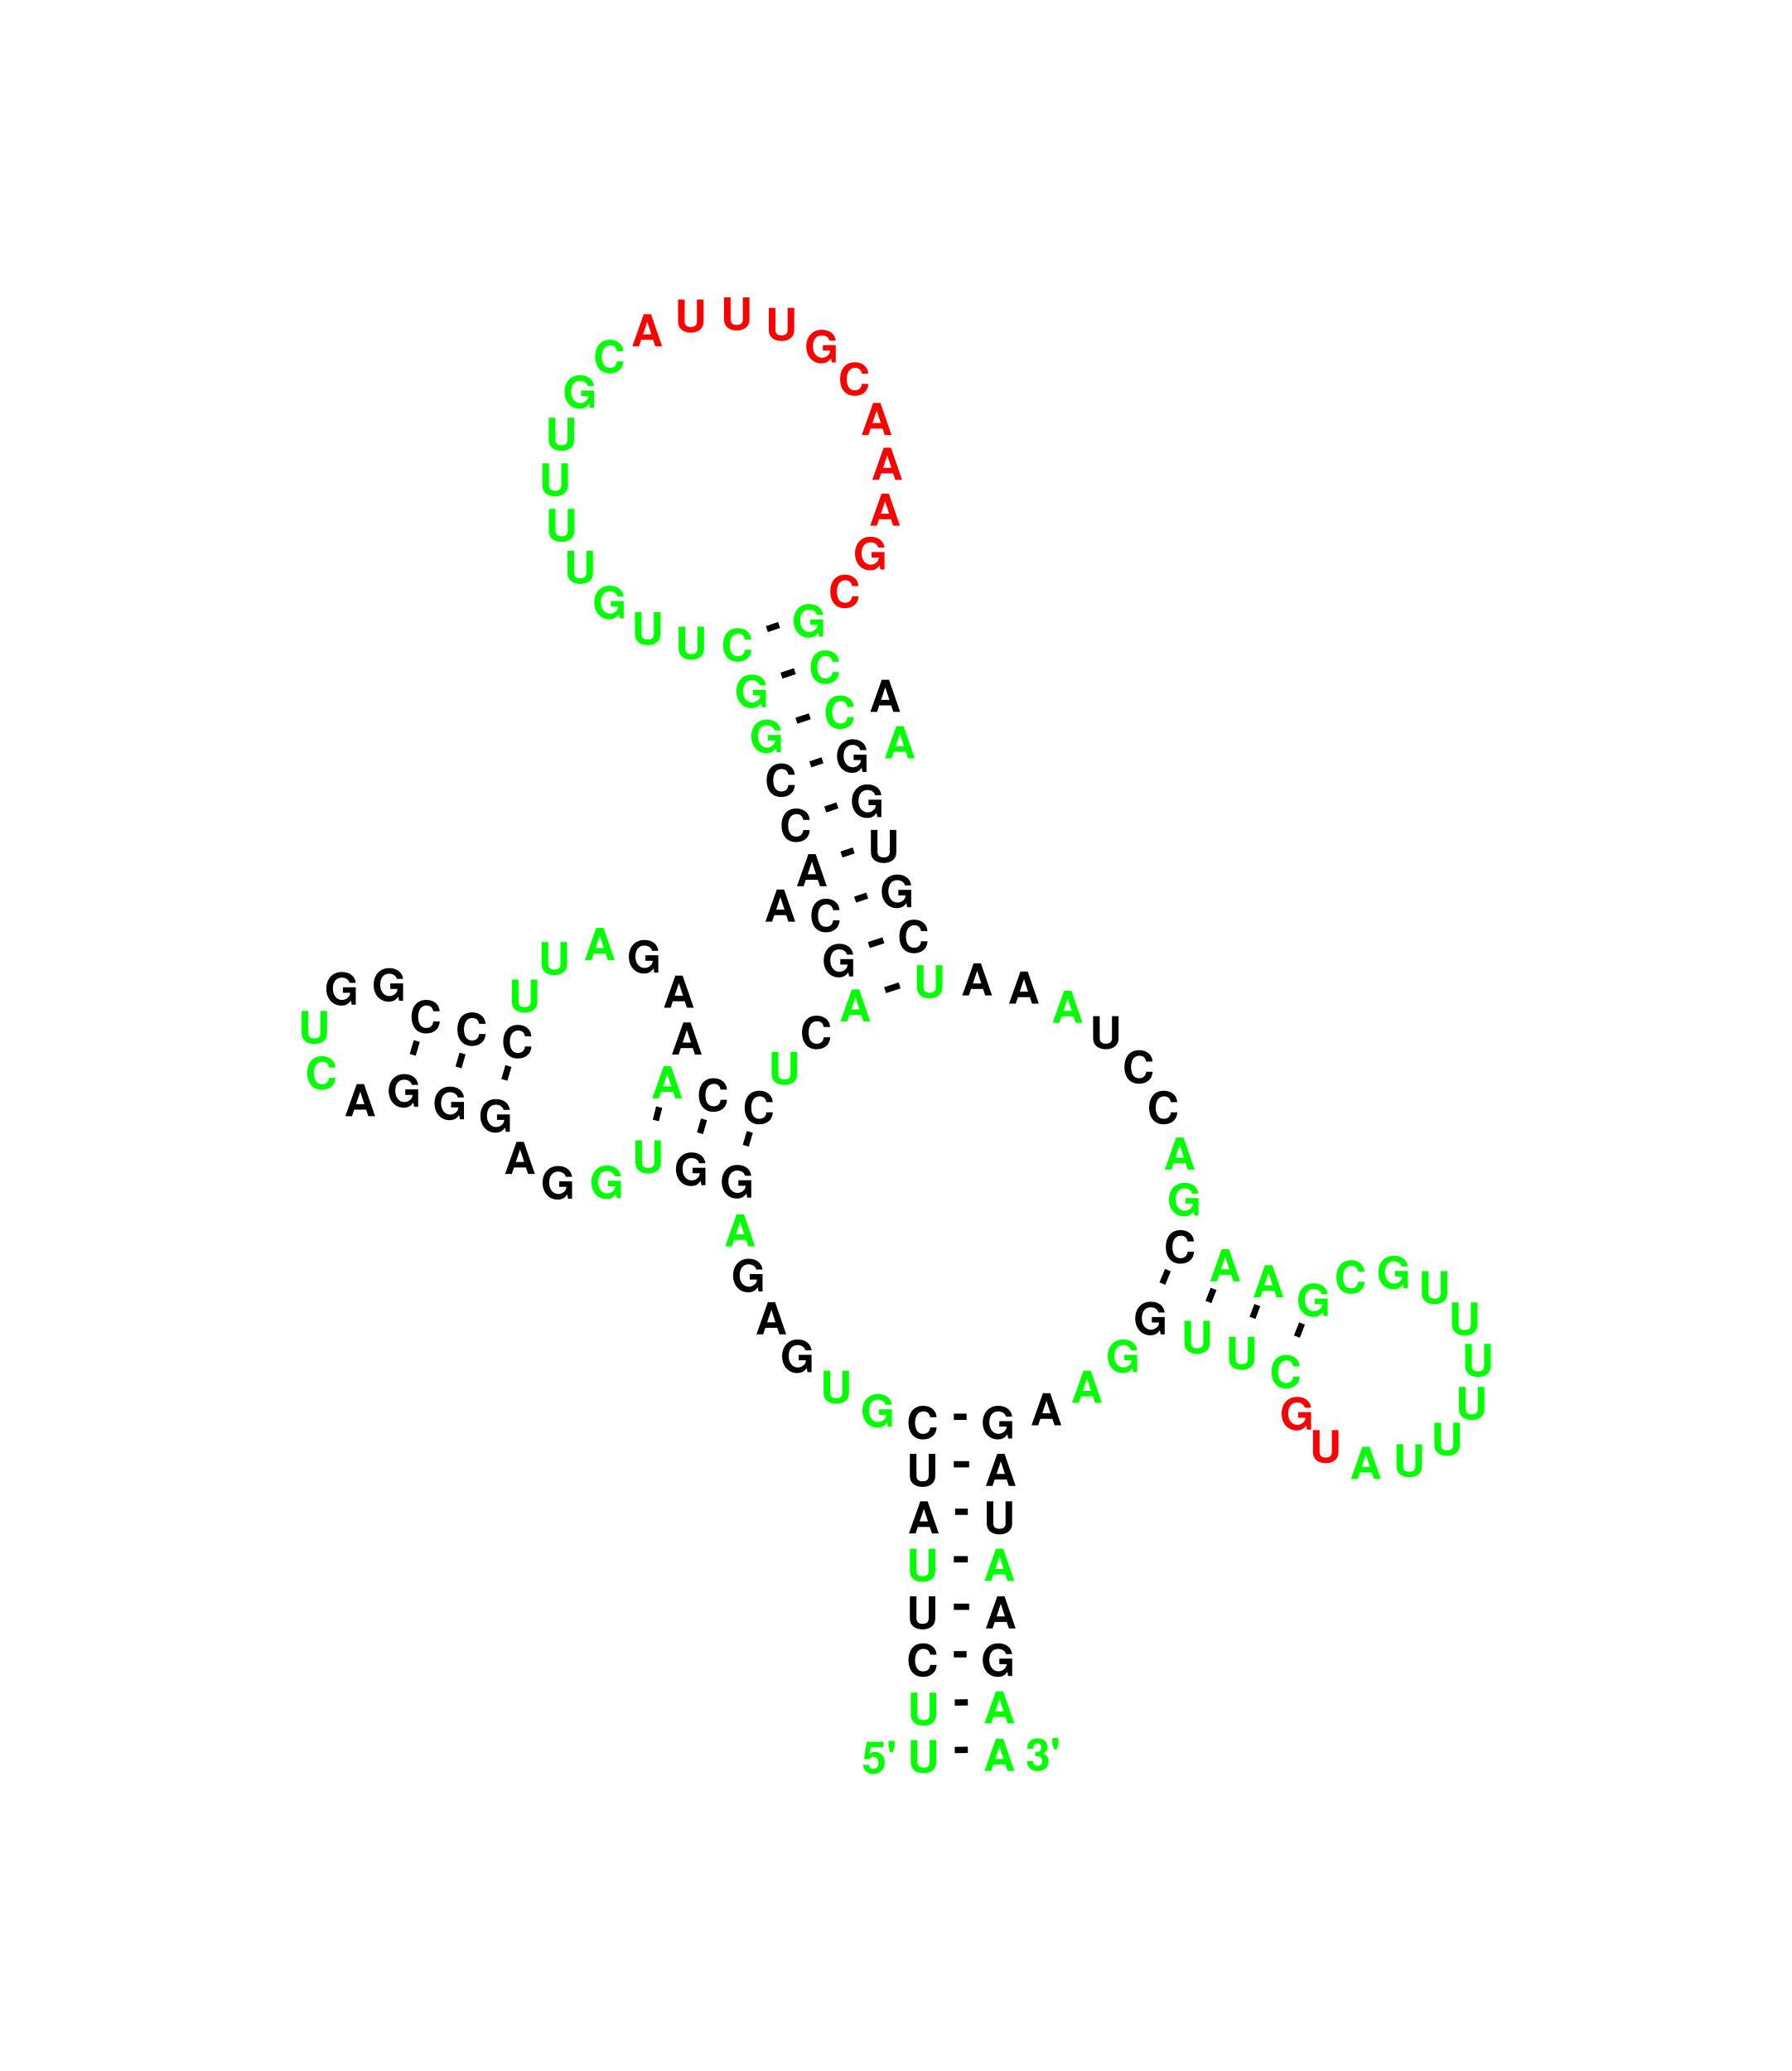
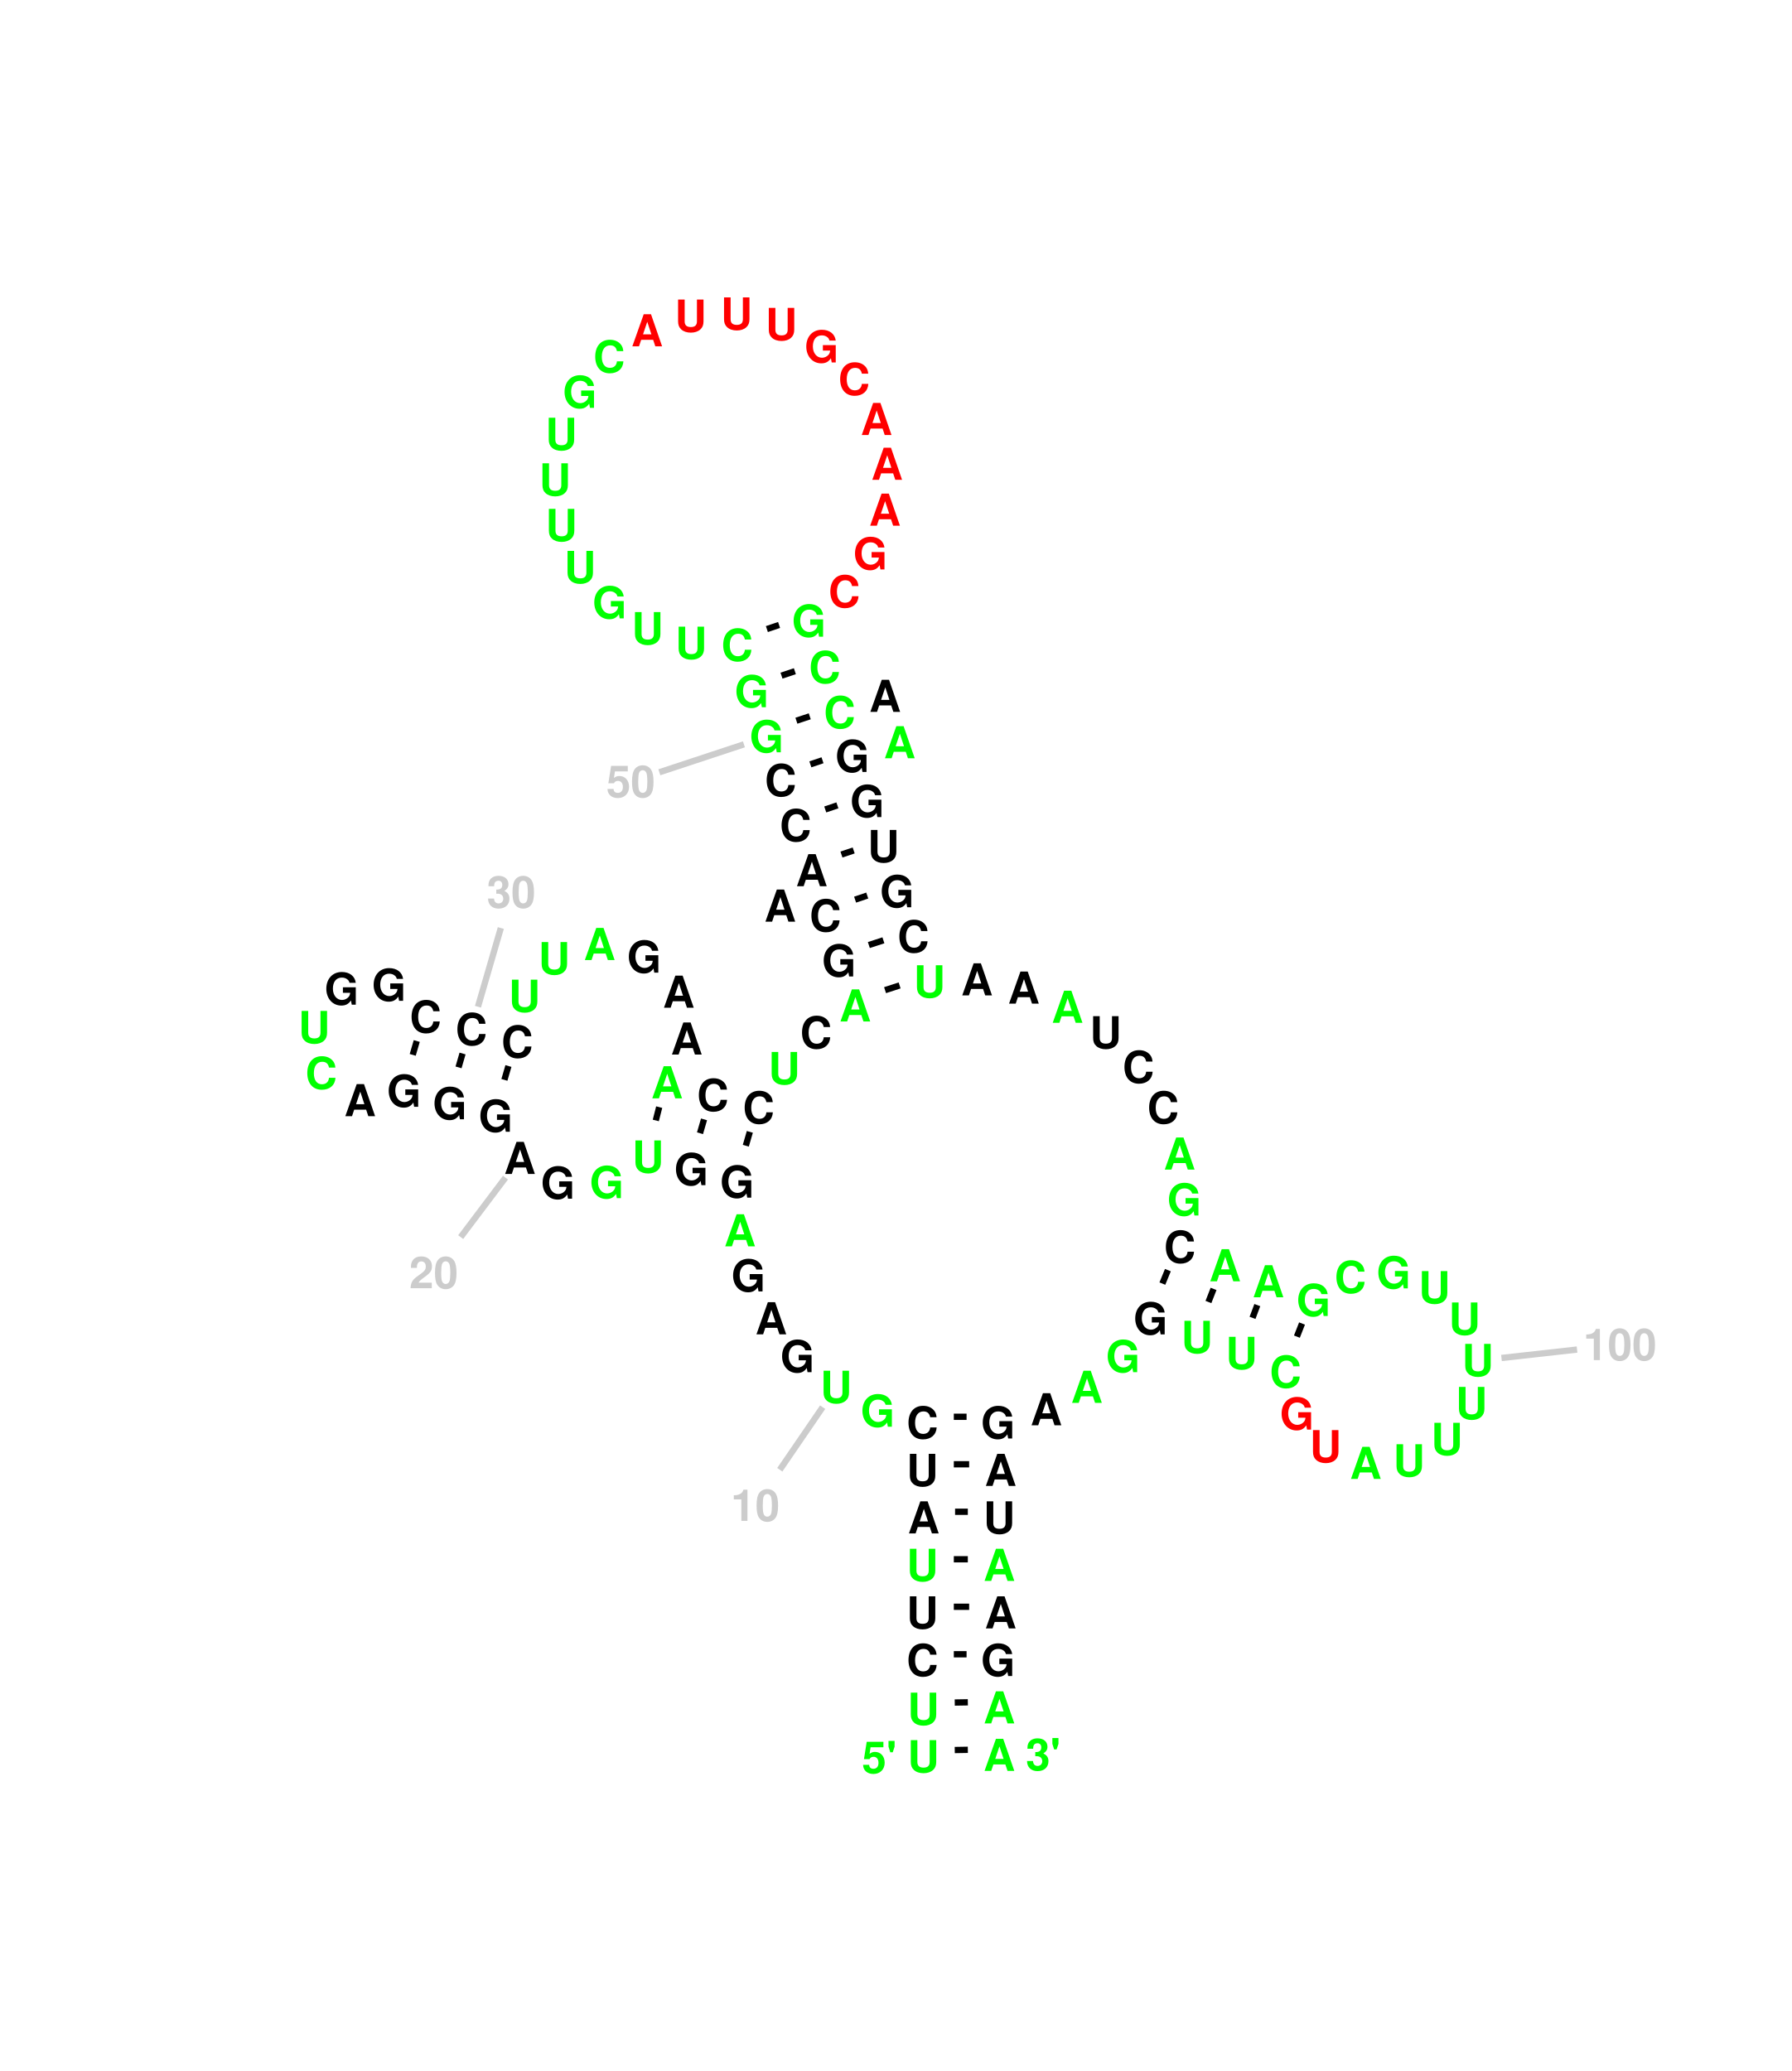
<svg xmlns="http://www.w3.org/2000/svg" width="285.191" height="329.631" style="font-size: 7px; font-weight: bold; font-family: Helvetica; ">
  <g>
    <style type="text/css">


text.red {fill: rgb(255, 0, 0); }
text.green {fill: rgb(0, 255, 0); }
text.blue {fill: rgb(0, 0, 255); }
text.black {fill: rgb(0, 0, 0); }
text.gray {fill: rgb(204, 204, 204); }
text.brown {fill: rgb(211.65, 104.55, 30.6); }
text {fill: rgb(0, 0, 0); text-anchor: middle; dominant-baseline: middle; }
circle.red {stroke: rgb(255, 0, 0); fill: none; }
circle.green {stroke: rgb(0, 255, 0); fill: none; }
circle.blue {stroke: rgb(0, 0, 255); fill: none; }
circle.black {stroke: rgb(0, 0, 0); fill: none; }
circle.gray {stroke: rgb(204, 204, 204); fill: none; }
circle.brown {stroke: rgb(211.65, 104.55, 30.6); fill: none; }
circle {stroke: rgb(0, 0, 0); }
line.red {stroke: rgb(255, 0, 0); }
line.green {stroke: rgb(0, 255, 0); }
line.blue {stroke: rgb(0, 0, 255); }
line.black {stroke: rgb(0, 0, 0); }
line.gray {stroke: rgb(204, 204, 204); }
line.brown {stroke: rgb(211.65, 104.55, 30.6); }
line {stroke: rgb(0, 0, 0); }
+ text.numbering-label {fill: rgb(204, 204, 204);}
+ line.numbering-line {stroke: rgb(204, 204, 204);}
+ 
+ 
</style>
  </g>
  <g>
    <text x="139.951" y="279.753" class="green">5'</text>
  </g>
  <g>
    <text x="146.95" y="279.631" class="green">U</text>
  </g>
  <g>
    <line x1="151.949" y1="278.544" x2="154.031" y2="278.508" class="black" />
  </g>
  <g>
    <text x="146.95" y="272.071" class="green">U</text>
  </g>
  <g>
    <line x1="151.949" y1="270.984" x2="154.031" y2="270.948" class="black" />
  </g>
  <g>
    <text x="146.8" y="264.301" class="black">C</text>
  </g>
  <g>
    <line x1="151.8" y1="263.301" x2="153.83" y2="263.301" class="black" />
  </g>
  <g>
    <text x="146.8" y="256.741" class="black">U</text>
  </g>
  <g>
    <line x1="151.8" y1="255.741" x2="154.24" y2="255.741" class="black" />
  </g>
  <g>
    <text x="146.8" y="249.181" class="green">U</text>
  </g>
  <g>
    <line x1="151.8" y1="248.181" x2="154.03" y2="248.181" class="black" />
  </g>
  <g>
    <text x="147" y="241.621" class="black">A</text>
  </g>
  <g>
    <line x1="152" y1="240.621" x2="154.03" y2="240.621" class="black" />
  </g>
  <g>
    <text x="146.8" y="234.061" class="black">U</text>
  </g>
  <g>
    <line x1="151.8" y1="233.061" x2="154.24" y2="233.061" class="black" />
  </g>
  <g>
    <text x="146.8" y="226.501" class="black">C</text>
  </g>
  <g>
    <line x1="151.8" y1="225.501" x2="153.83" y2="225.501" class="black" />
  </g>
  <g>
    <text x="139.68" y="224.621" class="green">G</text>
  </g>
  <g>
+     <text x="120.208" y="239.627" class="numbering-label">10</text>
+   </g>
+   <g>
+     <line x1="130.926" y1="223.972" x2="124.105" y2="233.935" class="numbering-line" />
+   </g>
+   <g>
    <text x="133.07" y="220.841" class="green">U</text>
  </g>
  <g>
    <text x="126.9" y="215.941" class="black">G</text>
  </g>
  <g>
    <text x="122.73" y="209.931" class="black">A</text>
  </g>
  <g>
    <text x="119.1" y="203.091" class="black">G</text>
  </g>
  <g>
    <text x="117.76" y="195.931" class="green">A</text>
  </g>
  <g>
    <text x="117.3" y="188.161" class="black">G</text>
  </g>
  <g>
    <line x1="118.695" y1="182.36" x2="119.335" y2="180.153" class="black" />
  </g>
  <g>
    <text x="110.01" y="186.171" class="black">G</text>
  </g>
  <g>
    <line x1="111.405" y1="180.37" x2="112.045" y2="178.163" class="black" />
  </g>
  <g>
    <text x="103.13" y="184.181" class="green">U</text>
  </g>
  <g>
    <line x1="104.369" y1="178.337" x2="104.911" y2="176.216" class="black" />
  </g>
  <g>
    <text x="96.55" y="188.241" class="green">G</text>
  </g>
  <g>
    <text x="88.78" y="188.331" class="black">G</text>
  </g>
  <g>
+     <text x="69.03" y="202.595" class="numbering-label">20</text>
+   </g>
+   <g>
+     <line x1="80.447" y1="187.442" x2="73.318" y2="196.903" class="numbering-line" />
+   </g>
+   <g>
    <text x="82.73" y="184.411" class="black">A</text>
  </g>
  <g>
    <text x="78.88" y="177.681" class="black">G</text>
  </g>
  <g>
    <line x1="80.275" y1="171.88" x2="80.915" y2="169.673" class="black" />
  </g>
  <g>
    <text x="71.58" y="175.691" class="black">G</text>
  </g>
  <g>
    <line x1="72.975" y1="169.89" x2="73.615" y2="167.683" class="black" />
  </g>
  <g>
    <text x="64.29" y="173.701" class="black">G</text>
  </g>
  <g>
    <line x1="65.684" y1="167.9" x2="66.326" y2="165.693" class="black" />
  </g>
  <g>
    <text x="57.3" y="175.211" class="black">A</text>
  </g>
  <g>
    <text x="51.12" y="170.851" class="green">C</text>
  </g>
  <g>
    <text x="50" y="163.571" class="green">U</text>
  </g>
  <g>
    <text x="54.36" y="157.451" class="black">G</text>
  </g>
  <g>
    <text x="61.89" y="156.831" class="black">G</text>
  </g>
  <g>
    <text x="67.72" y="161.891" class="black">C</text>
  </g>
  <g>
+     <text x="81.36" y="142.018" class="numbering-label">30</text>
+   </g>
+   <g>
+     <line x1="76.068" y1="160.238" x2="79.707" y2="147.71" class="numbering-line" />
+   </g>
+   <g>
    <text x="75.01" y="163.881" class="black">C</text>
  </g>
  <g>
    <text x="82.31" y="165.871" class="black">C</text>
  </g>
  <g>
    <text x="83.47" y="158.591" class="green">U</text>
  </g>
  <g>
    <text x="88.2" y="152.611" class="green">U</text>
  </g>
  <g>
    <text x="95.42" y="150.361" class="green">A</text>
  </g>
  <g>
    <text x="102.51" y="152.351" class="black">G</text>
  </g>
  <g>
    <text x="108.01" y="157.951" class="black">A</text>
  </g>
  <g>
    <text x="109.28" y="165.401" class="black">A</text>
  </g>
  <g>
    <text x="106.15" y="172.371" class="green">A</text>
  </g>
  <g>
    <text x="113.44" y="174.361" class="black">C</text>
  </g>
  <g>
    <text x="120.73" y="176.351" class="black">C</text>
  </g>
  <g>
    <text x="124.81" y="170.101" class="green">U</text>
  </g>
  <g>
    <text x="129.86" y="164.401" class="black">C</text>
  </g>
  <g>
    <text x="136.1" y="160.141" class="green">A</text>
  </g>
  <g>
    <line x1="140.856" y1="157.598" x2="143.174" y2="156.845" class="black" />
  </g>
  <g>
    <text x="133.52" y="152.961" class="black">G</text>
  </g>
  <g>
    <line x1="138.276" y1="150.418" x2="140.594" y2="149.665" class="black" />
  </g>
  <g>
    <text x="131.35" y="145.791" class="black">C</text>
  </g>
  <g>
    <line x1="136.088" y1="143.193" x2="138.022" y2="142.54" class="black" />
  </g>
  <g>
    <text x="124.16" y="144.251" class="black">A</text>
  </g>
  <g>
    <text x="129.18" y="138.611" class="black">A</text>
  </g>
  <g>
    <line x1="133.918" y1="136.014" x2="135.862" y2="135.359" class="black" />
  </g>
  <g>
    <text x="126.6" y="131.431" class="black">C</text>
  </g>
  <g>
    <line x1="131.339" y1="128.837" x2="133.271" y2="128.186" class="black" />
  </g>
  <g>
    <text x="124.23" y="124.251" class="black">C</text>
  </g>
  <g>
    <line x1="128.969" y1="121.657" x2="130.901" y2="121.006" class="black" />
  </g>
  <g>
+     <text x="100.383" y="124.425" class="numbering-label">50</text>
+   </g>
+   <g>
+     <line x1="118.397" y1="118.472" x2="104.936" y2="122.92" class="numbering-line" />
+   </g>
+   <g>
    <text x="122" y="117.281" class="green">G</text>
  </g>
  <g>
    <line x1="126.747" y1="114.713" x2="128.873" y2="114.01" class="black" />
  </g>
  <g>
    <text x="119.63" y="110.111" class="green">G</text>
  </g>
  <g>
    <line x1="124.376" y1="107.539" x2="126.504" y2="106.834" class="black" />
  </g>
  <g>
    <text x="117.31" y="102.721" class="green">C</text>
  </g>
  <g>
    <line x1="122.049" y1="100.128" x2="123.991" y2="99.475" class="black" />
  </g>
  <g>
    <text x="109.998" y="102.401" class="green">U</text>
  </g>
  <g>
    <text x="103.053" y="100.09" class="green">U</text>
  </g>
  <g>
    <text x="97.006" y="95.966" class="green">G</text>
  </g>
  <g>
    <text x="92.319" y="90.344" class="green">U</text>
  </g>
  <g>
    <text x="89.351" y="83.654" class="green">U</text>
  </g>
  <g>
    <text x="88.327" y="76.407" class="green">U</text>
  </g>
  <g>
    <text x="89.328" y="69.156" class="green">U</text>
  </g>
  <g>
    <text x="92.275" y="62.457" class="green">G</text>
  </g>
  <g>
    <text x="96.943" y="56.82" class="green">C</text>
  </g>
  <g>
    <text x="102.977" y="52.677" class="red">A</text>
  </g>
  <g>
    <text x="109.915" y="50.344" class="red">U</text>
  </g>
  <g>
    <text x="117.226" y="50" class="red">U</text>
  </g>
  <g>
    <text x="124.352" y="51.671" class="red">U</text>
  </g>
  <g>
    <text x="130.748" y="55.229" class="red">G</text>
  </g>
  <g>
    <text x="135.926" y="60.402" class="red">C</text>
  </g>
  <g>
    <text x="139.489" y="66.795" class="red">A</text>
  </g>
  <g>
    <text x="141.166" y="73.92" class="red">A</text>
  </g>
  <g>
    <text x="140.828" y="81.231" class="red">A</text>
  </g>
  <g>
    <text x="138.501" y="88.171" class="red">G</text>
  </g>
  <g>
    <text x="134.363" y="94.208" class="red">C</text>
  </g>
  <g>
    <text x="128.73" y="98.881" class="green">G</text>
  </g>
  <g>
    <text x="131.25" y="106.261" class="green">C</text>
  </g>
  <g>
    <text x="133.62" y="113.441" class="green">C</text>
  </g>
  <g>
    <text x="140.86" y="110.861" class="black">A</text>
  </g>
  <g>
    <text x="143.18" y="118.241" class="green">A</text>
  </g>
  <g>
    <text x="135.64" y="120.411" class="black">G</text>
  </g>
  <g>
    <text x="138.01" y="127.591" class="black">G</text>
  </g>
  <g>
    <text x="140.6" y="134.761" class="black">U</text>
  </g>
  <g>
    <text x="142.76" y="141.941" class="black">G</text>
  </g>
  <g>
    <text x="145.35" y="149.121" class="black">C</text>
  </g>
  <g>
    <text x="147.93" y="156.301" class="green">U</text>
  </g>
  <g>
    <text x="155.48" y="155.991" class="black">A</text>
  </g>
  <g>
    <text x="162.93" y="157.301" class="black">A</text>
  </g>
  <g>
    <text x="169.88" y="160.351" class="green">A</text>
  </g>
  <g>
    <text x="175.97" y="164.401" class="black">U</text>
  </g>
  <g>
    <text x="181.17" y="169.891" class="black">C</text>
  </g>
  <g>
    <text x="185.1" y="176.351" class="black">C</text>
  </g>
  <g>
    <text x="187.72" y="183.711" class="green">A</text>
  </g>
  <g>
    <text x="188.47" y="191.001" class="green">G</text>
  </g>
  <g>
    <text x="187.76" y="198.531" class="black">C</text>
  </g>
  <g>
    <line x1="185.868" y1="202.16" x2="184.992" y2="204.303" class="black" />
  </g>
  <g>
    <text x="194.96" y="201.491" class="green">A</text>
  </g>
  <g>
    <line x1="193.138" y1="205.148" x2="192.322" y2="207.235" class="black" />
  </g>
  <g>
    <text x="201.85" y="204.041" class="green">A</text>
  </g>
  <g>
    <line x1="200.1" y1="207.725" x2="199.34" y2="209.758" class="black" />
  </g>
  <g>
    <text x="209.04" y="207.001" class="green">G</text>
  </g>
  <g>
    <line x1="207.218" y1="210.658" x2="206.402" y2="212.745" class="black" />
  </g>
  <g>
    <text x="214.905" y="203.327" class="green">C</text>
  </g>
  <g>
    <text x="221.788" y="202.604" class="green">G</text>
  </g>
  <g>
    <text x="228.288" y="204.981" class="green">U</text>
  </g>
  <g>
    <text x="233.081" y="209.973" class="green">U</text>
  </g>
  <g>
+     <text x="257.817" y="214.04" class="numbering-label">100</text>
+   </g>
+   <g>
+     <line x1="238.962" y1="216.144" x2="250.987" y2="214.802" class="numbering-line" />
+   </g>
+   <g>
    <text x="235.191" y="216.565" class="green">U</text>
  </g>
  <g>
    <text x="234.189" y="223.413" class="green">U</text>
  </g>
  <g>
    <text x="230.278" y="229.123" class="green">U</text>
  </g>
  <g>
    <text x="224.255" y="232.532" class="green">U</text>
  </g>
  <g>
    <text x="217.347" y="232.947" class="green">A</text>
  </g>
  <g>
    <text x="210.959" y="230.282" class="red">U</text>
  </g>
  <g>
    <text x="206.394" y="225.08" class="red">G</text>
  </g>
  <g>
    <text x="204.58" y="218.401" class="green">C</text>
  </g>
  <g>
    <text x="197.59" y="215.441" class="green">U</text>
  </g>
  <g>
    <text x="190.5" y="212.891" class="green">U</text>
  </g>
  <g>
    <text x="183.1" y="209.931" class="black">G</text>
  </g>
  <g>
    <text x="178.72" y="215.941" class="green">G</text>
  </g>
  <g>
    <text x="172.96" y="220.841" class="green">A</text>
  </g>
  <g>
    <text x="166.51" y="224.411" class="black">A</text>
  </g>
  <g>
    <text x="158.83" y="226.501" class="black">G</text>
  </g>
  <g>
    <text x="159.24" y="234.061" class="black">A</text>
  </g>
  <g>
    <text x="159.03" y="241.621" class="black">U</text>
  </g>
  <g>
    <text x="159.03" y="249.181" class="green">A</text>
  </g>
  <g>
    <text x="159.24" y="256.741" class="black">A</text>
  </g>
  <g>
    <text x="158.83" y="264.301" class="black">G</text>
  </g>
  <g>
    <text x="159.03" y="271.861" class="green">A</text>
  </g>
  <g>
    <text x="159.03" y="279.421" class="green">A</text>
  </g>
  <g>
    <text x="166.029" y="279.3" class="green">3'</text>
  </g>
</svg>
